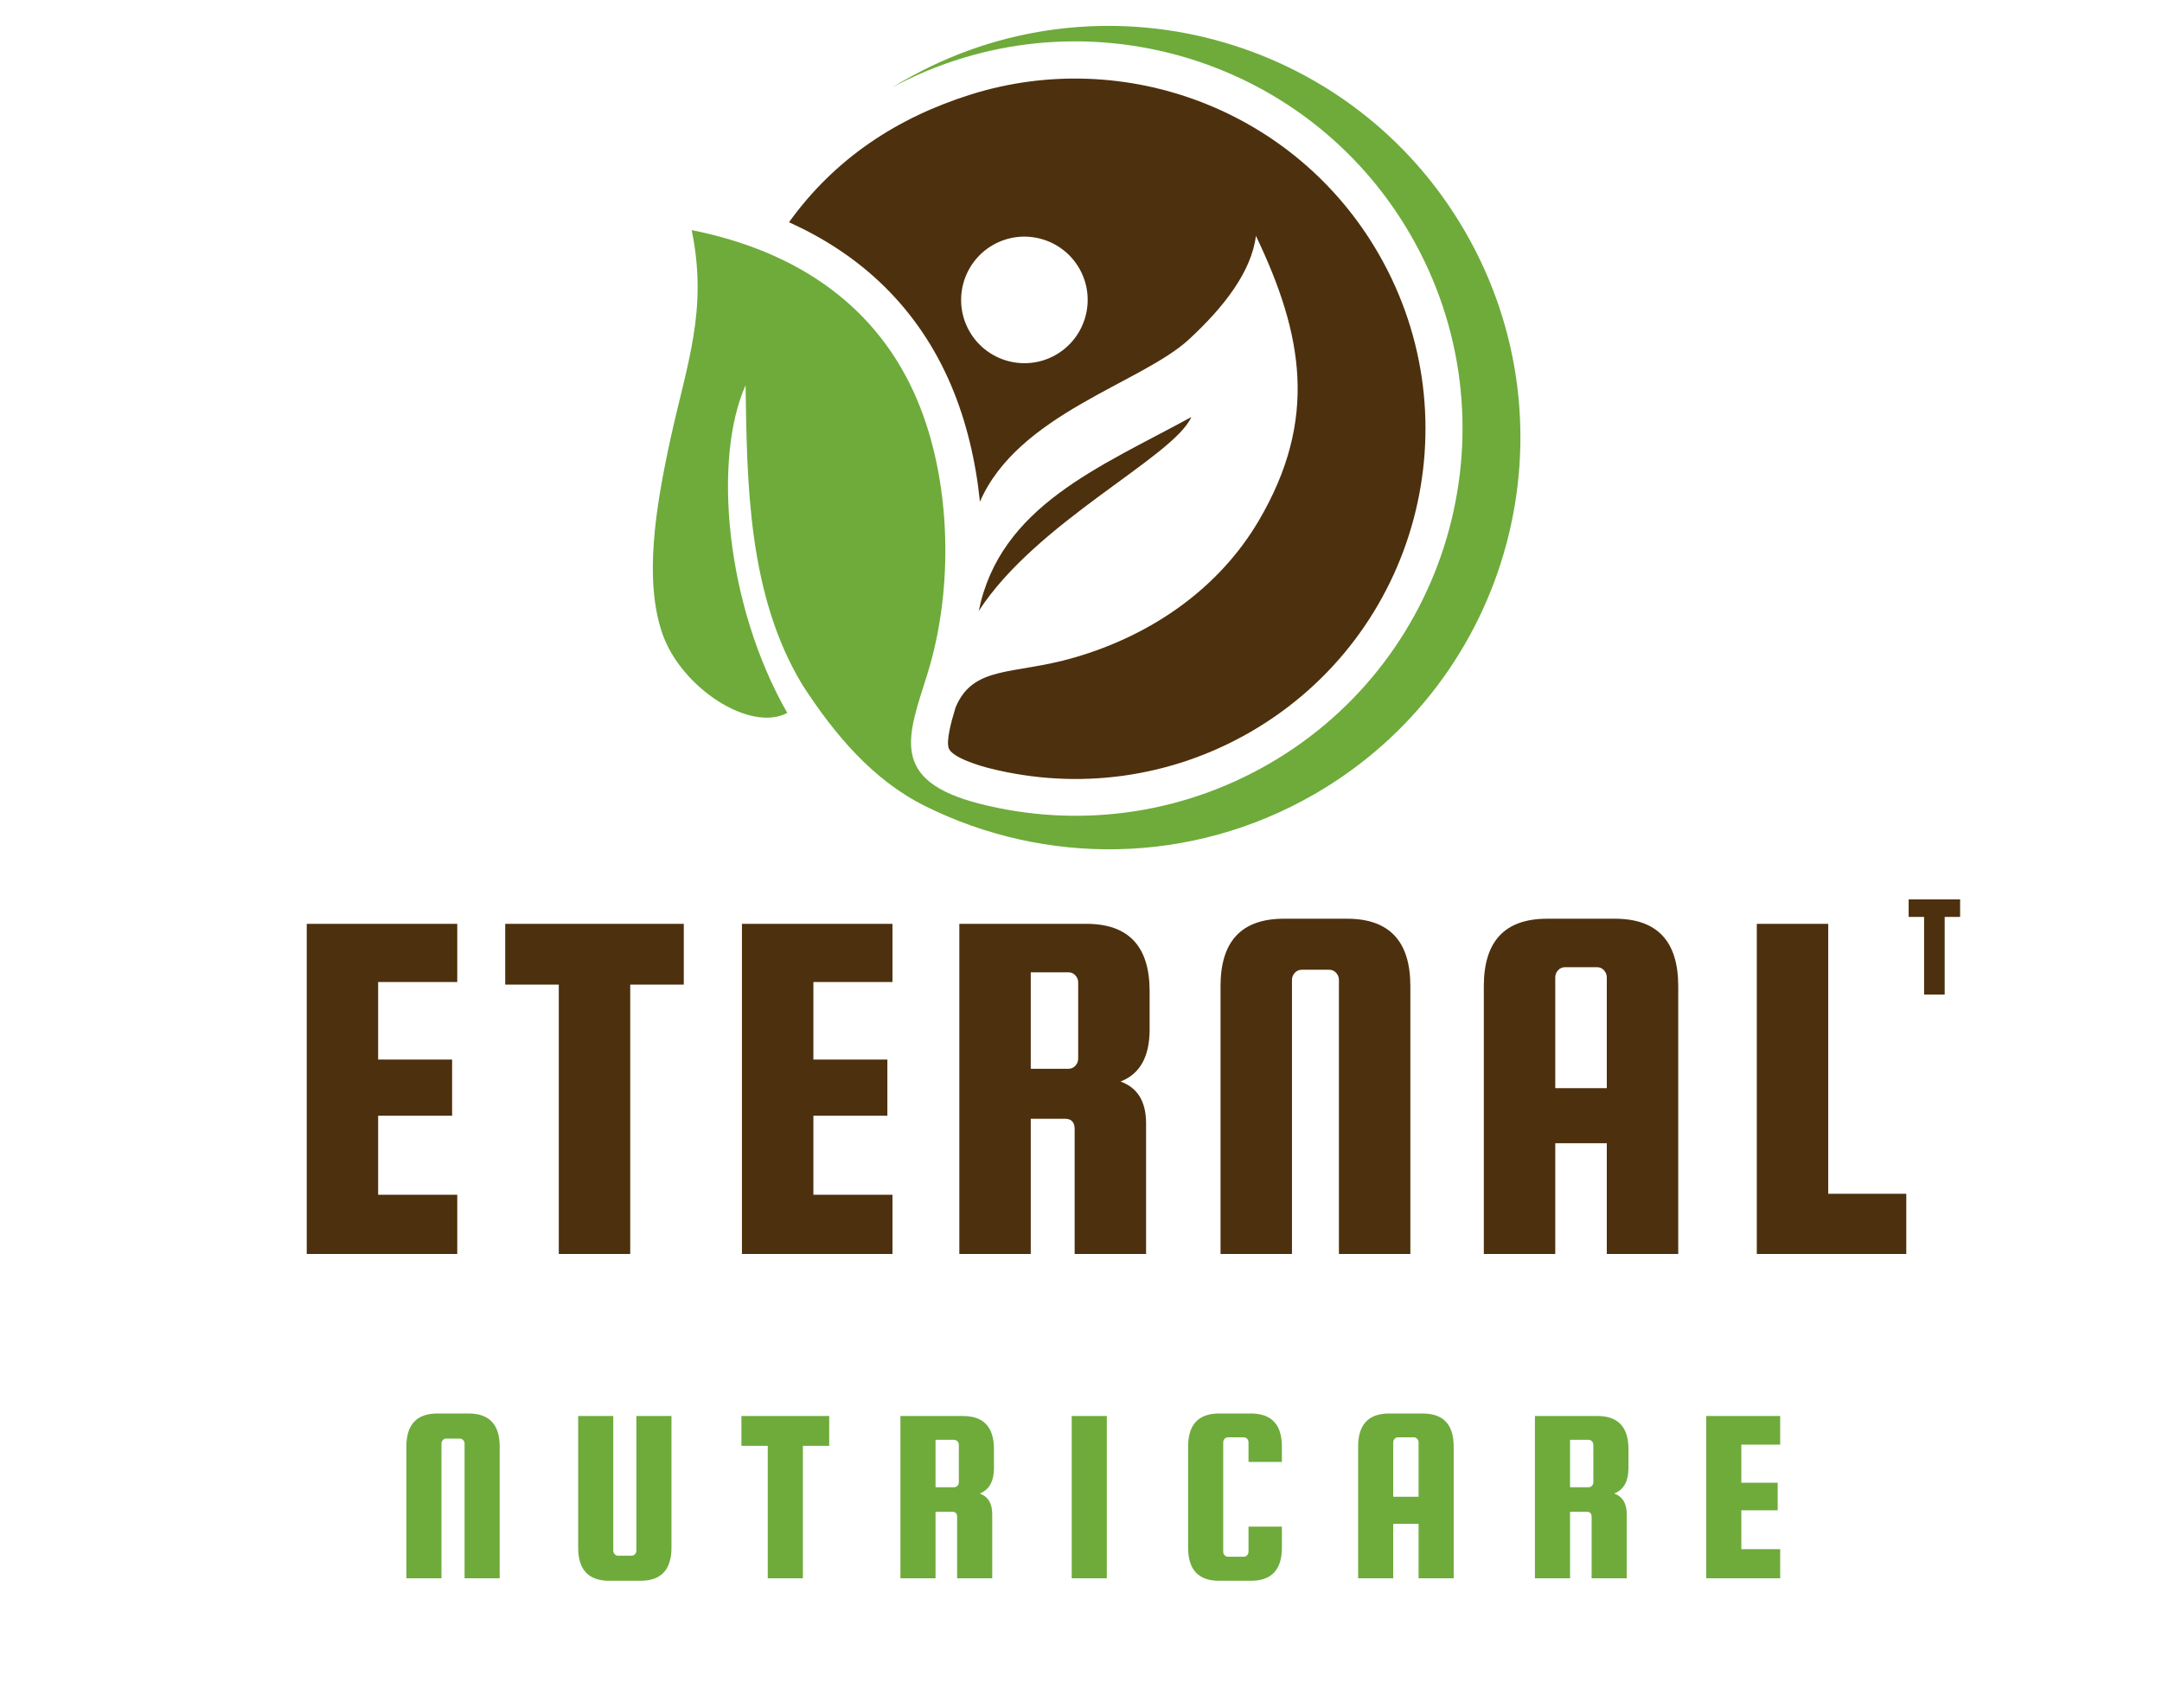
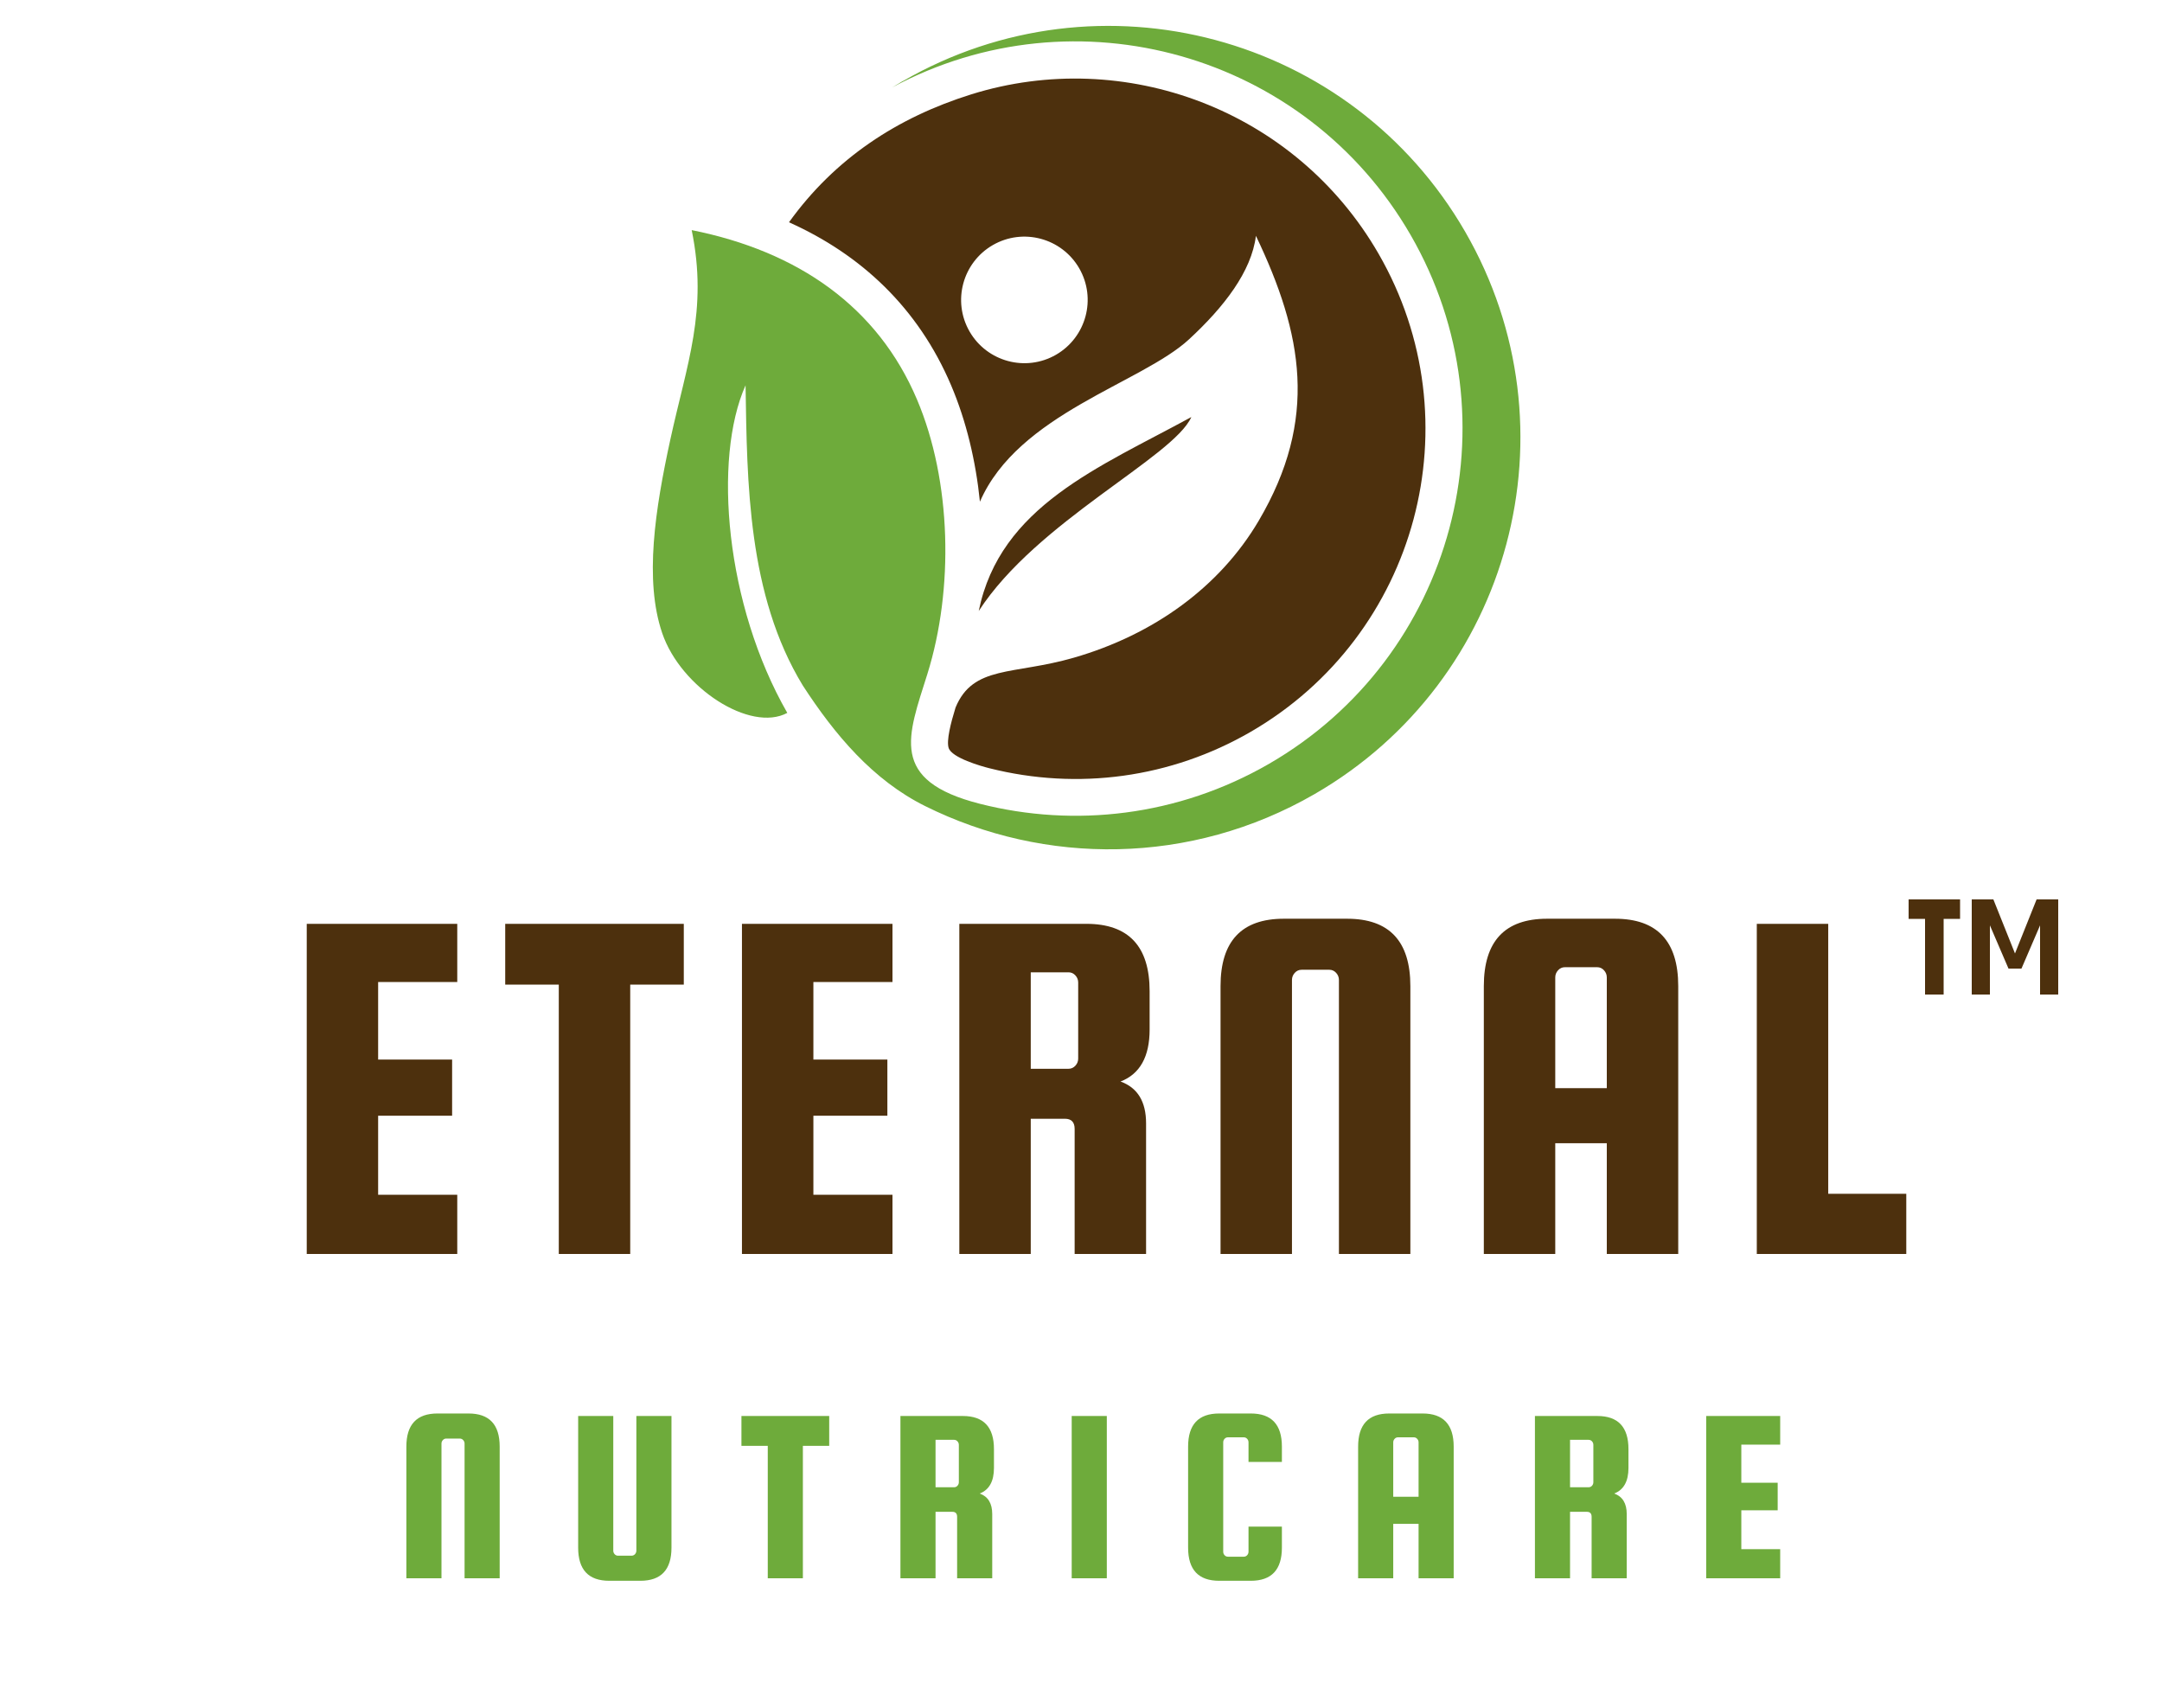
<svg xmlns="http://www.w3.org/2000/svg" viewBox="0 0 500 395" width="100%" height="100%">
  <g transform="translate(151.0, 6) scale(2.75)">
    <path fill="#6EAB3B" fill-rule="evenodd" d="M 21.02 4.64 C 37.58 -4.92 58.75 0.75 68.31 17.31 C 77.87 33.87 72.2 55.04 55.64 64.6 C 45.21 70.62 32.94 70.6 22.9 65.61 C 18.49 63.42 15.29 59.6 12.6 55.46 C 7.96 47.84 7.92 38.37 7.79 30.22 C 5.03 36.41 6.1 48.71 11.3 57.77 C 8.2 59.44 2.35 55.67 0.78 51.06 C -0.74 46.6 0.19 40.64 1.46 34.8 C 2.84 28.45 4.65 23.93 3.26 17.17 C 12.23 18.96 18.91 23.63 22.21 31.42 C 25.12 38.28 25.31 47.37 23.08 54.5 C 21.45 59.7 19.78 63.46 27.52 65.42 C 35.45 67.43 44.15 66.47 51.8 62.06 C 67.37 53.07 72.71 33.15 63.72 17.58 C 54.9 2.3 35.56 -3.12 20.12 5.17 C 20.42 4.99 20.72 4.81 21.02 4.63 Z" />
    <path fill="#4D300D" fill-rule="evenodd" d="M 27.4 49.2 C 29.2 40.38 37.54 37.12 45.28 32.89 C 43.76 36.28 32.28 41.66 27.4 49.2 Z M 35.85 20.38 C 34.38 17.84 31.13 16.96 28.58 18.43 C 26.04 19.9 25.16 23.15 26.63 25.7 C 28.1 28.24 31.35 29.12 33.9 27.65 C 36.44 26.18 37.32 22.93 35.85 20.38 Z M 11.45 16.5 C 15.3 11.15 20.54 7.7 26.78 5.75 C 39.67 1.73 54.03 7.04 61.02 19.15 C 69.15 33.24 64.33 51.24 50.24 59.38 C 43.57 63.23 35.75 64.31 28.28 62.42 C 27.6 62.25 25.14 61.55 24.87 60.72 C 24.67 60.11 25.05 58.61 25.45 57.32 C 26.93 53.74 30.3 54.6 35.39 53.13 C 42.12 51.19 47.67 47.17 50.94 41.62 C 55.98 33.06 54.66 25.91 50.71 17.65 C 50.34 20.66 48.01 23.65 45.09 26.35 C 41.09 30.05 30.72 32.6 27.5 40.01 C 27.15 36.57 26.35 33.22 25.08 30.23 C 22.3 23.68 17.47 19.21 11.44 16.51 Z" />
  </g>
  <path fill="#4D300D" d="M87.45 258.02L87.45 276.31L105.75 276.31L105.75 290L70.94 290L70.94 213.65L105.75 213.65L105.75 227.11L87.45 227.11L87.45 245.04L104.56 245.04L104.56 258.02L87.45 258.02M129.23 227.70L116.84 227.70L116.84 213.65L158.14 213.65L158.14 227.70L145.75 227.70L145.75 290L129.23 290L129.23 227.70M188.11 258.02L188.11 276.31L206.40 276.31L206.40 290L171.59 290L171.59 213.65L206.40 213.65L206.40 227.11L188.11 227.11L188.11 245.04L205.22 245.04L205.22 258.02L188.11 258.02M246.28 258.73L238.38 258.73L238.38 290L221.86 290L221.86 213.65L251.24 213.65Q265.87 213.65 265.87 229.23L265.87 238.08Q265.87 247.52 259.14 250.12Q265.05 252.24 265.05 259.79L265.05 290L248.53 290L248.53 261.09Q248.53 258.73 246.28 258.73M247.11 224.86L238.38 224.86L238.38 247.17L247.11 247.17Q248.05 247.17 248.70 246.46Q249.35 245.75 249.35 244.81L249.35 227.22Q249.35 226.28 248.70 225.57Q248.05 224.86 247.11 224.86M326.17 228.05L326.17 290L309.65 290L309.65 226.63Q309.65 225.69 309 224.98Q308.35 224.27 307.41 224.27L301.03 224.27Q300.09 224.27 299.44 224.98Q298.79 225.69 298.79 226.63L298.79 290L282.27 290L282.27 228.05Q282.27 212.47 296.90 212.47L311.54 212.47Q326.17 212.47 326.17 228.05M357.79 212.47L373.49 212.47Q388.12 212.47 388.12 228.05L388.12 290L371.60 290L371.60 264.39L359.68 264.39L359.68 290L343.16 290L343.16 228.05Q343.16 212.47 357.79 212.47M359.68 226.04L359.68 251.65L371.60 251.65L371.60 226.04Q371.60 225.10 370.95 224.39Q370.30 223.68 369.36 223.68L361.92 223.68Q360.98 223.68 360.33 224.39Q359.68 225.10 359.68 226.04M422.81 213.65L422.81 276.08L440.86 276.08L440.86 290L406.29 290L406.29 213.65" />
-   <path fill="#4D300D" d="M444.98 212.05L441.41 212.05L441.41 208L453.31 208L453.31 212.05L449.74 212.05L449.74 230L444.98 230" />
+   <path fill="#4D300D" d="M441.4 208L453.3 208L453.3 212.5L449.5 212.5L449.5 230L445.2 230L445.2 212.5L441.4 212.5ZM456 208L461 208L466 220.5L471 208L476 208L476 230L471.8 230L471.8 214L467.5 224L464.5 224L460.2 214L460.2 230L456 230Z" />
  <path fill="#6EAB3B" d="M115.56 334.55L115.56 365L107.44 365L107.44 333.85Q107.44 333.39 107.12 333.04Q106.80 332.69 106.33 332.69L103.20 332.69Q102.74 332.69 102.42 333.04Q102.10 333.39 102.10 333.85L102.10 365L93.98 365L93.98 334.55Q93.98 326.89 101.17 326.89L108.36 326.89Q115.56 326.89 115.56 334.55M147.17 358.62L147.17 327.47L155.29 327.47L155.29 357.92Q155.29 365.58 148.09 365.58L140.90 365.58Q133.71 365.58 133.71 357.92L133.71 327.47L141.83 327.47L141.83 358.62Q141.83 359.08 142.15 359.43Q142.47 359.78 142.93 359.78L146.06 359.78Q146.53 359.78 146.85 359.43Q147.17 359.08 147.17 358.62M177.56 334.38L171.47 334.38L171.47 327.47L191.77 327.47L191.77 334.38L185.68 334.38L185.68 365L177.56 365L177.56 334.38M220.25 349.63L216.36 349.63L216.36 365L208.24 365L208.24 327.47L222.68 327.47Q229.87 327.47 229.87 335.13L229.87 339.48Q229.87 344.12 226.57 345.40Q229.47 346.44 229.47 350.15L229.47 365L221.35 365L221.35 350.79Q221.35 349.63 220.25 349.63M220.65 332.98L216.36 332.98L216.36 343.95L220.65 343.95Q221.12 343.95 221.43 343.60Q221.75 343.25 221.75 342.79L221.75 334.14Q221.75 333.68 221.43 333.33Q221.12 332.98 220.65 332.98M247.85 327.47L255.97 327.47L255.97 365L247.85 365L247.85 327.47M288.74 358.85L288.74 353.05L296.46 353.05L296.46 357.92Q296.46 365.58 289.27 365.58L281.96 365.58Q274.77 365.58 274.77 357.92L274.77 334.55Q274.77 326.89 281.96 326.89L289.27 326.89Q296.46 326.89 296.46 334.55L296.46 338.09L288.74 338.09L288.74 333.56Q288.74 333.10 288.43 332.75Q288.11 332.40 287.64 332.40L283.99 332.40Q283.52 332.40 283.20 332.75Q282.89 333.10 282.89 333.56L282.89 358.85Q282.89 359.32 283.20 359.66Q283.52 360.01 283.99 360.01L287.64 360.01Q288.11 360.01 288.43 359.66Q288.74 359.32 288.74 358.85M321.28 326.89L329 326.89Q336.19 326.89 336.19 334.55L336.19 365L328.07 365L328.07 352.41L322.21 352.41L322.21 365L314.09 365L314.09 334.55Q314.09 326.89 321.28 326.89M322.21 333.56L322.21 346.15L328.07 346.15L328.07 333.56Q328.07 333.10 327.75 332.75Q327.43 332.40 326.97 332.40L323.31 332.40Q322.85 332.40 322.53 332.75Q322.21 333.10 322.21 333.56M366.99 349.63L363.10 349.63L363.10 365L354.98 365L354.98 327.47L369.42 327.47Q376.61 327.47 376.61 335.13L376.61 339.48Q376.61 344.12 373.31 345.40Q376.21 346.44 376.21 350.15L376.21 365L368.09 365L368.09 350.79Q368.09 349.63 366.99 349.63M367.39 332.98L363.10 332.98L363.10 343.95L367.39 343.95Q367.86 343.95 368.18 343.60Q368.49 343.25 368.49 342.79L368.49 334.14Q368.49 333.68 368.18 333.33Q367.86 332.98 367.39 332.98M402.71 349.28L402.71 358.27L411.70 358.27L411.70 365L394.59 365L394.59 327.47L411.70 327.47L411.70 334.09L402.71 334.09L402.71 342.90L411.12 342.90L411.12 349.28" />
</svg>
